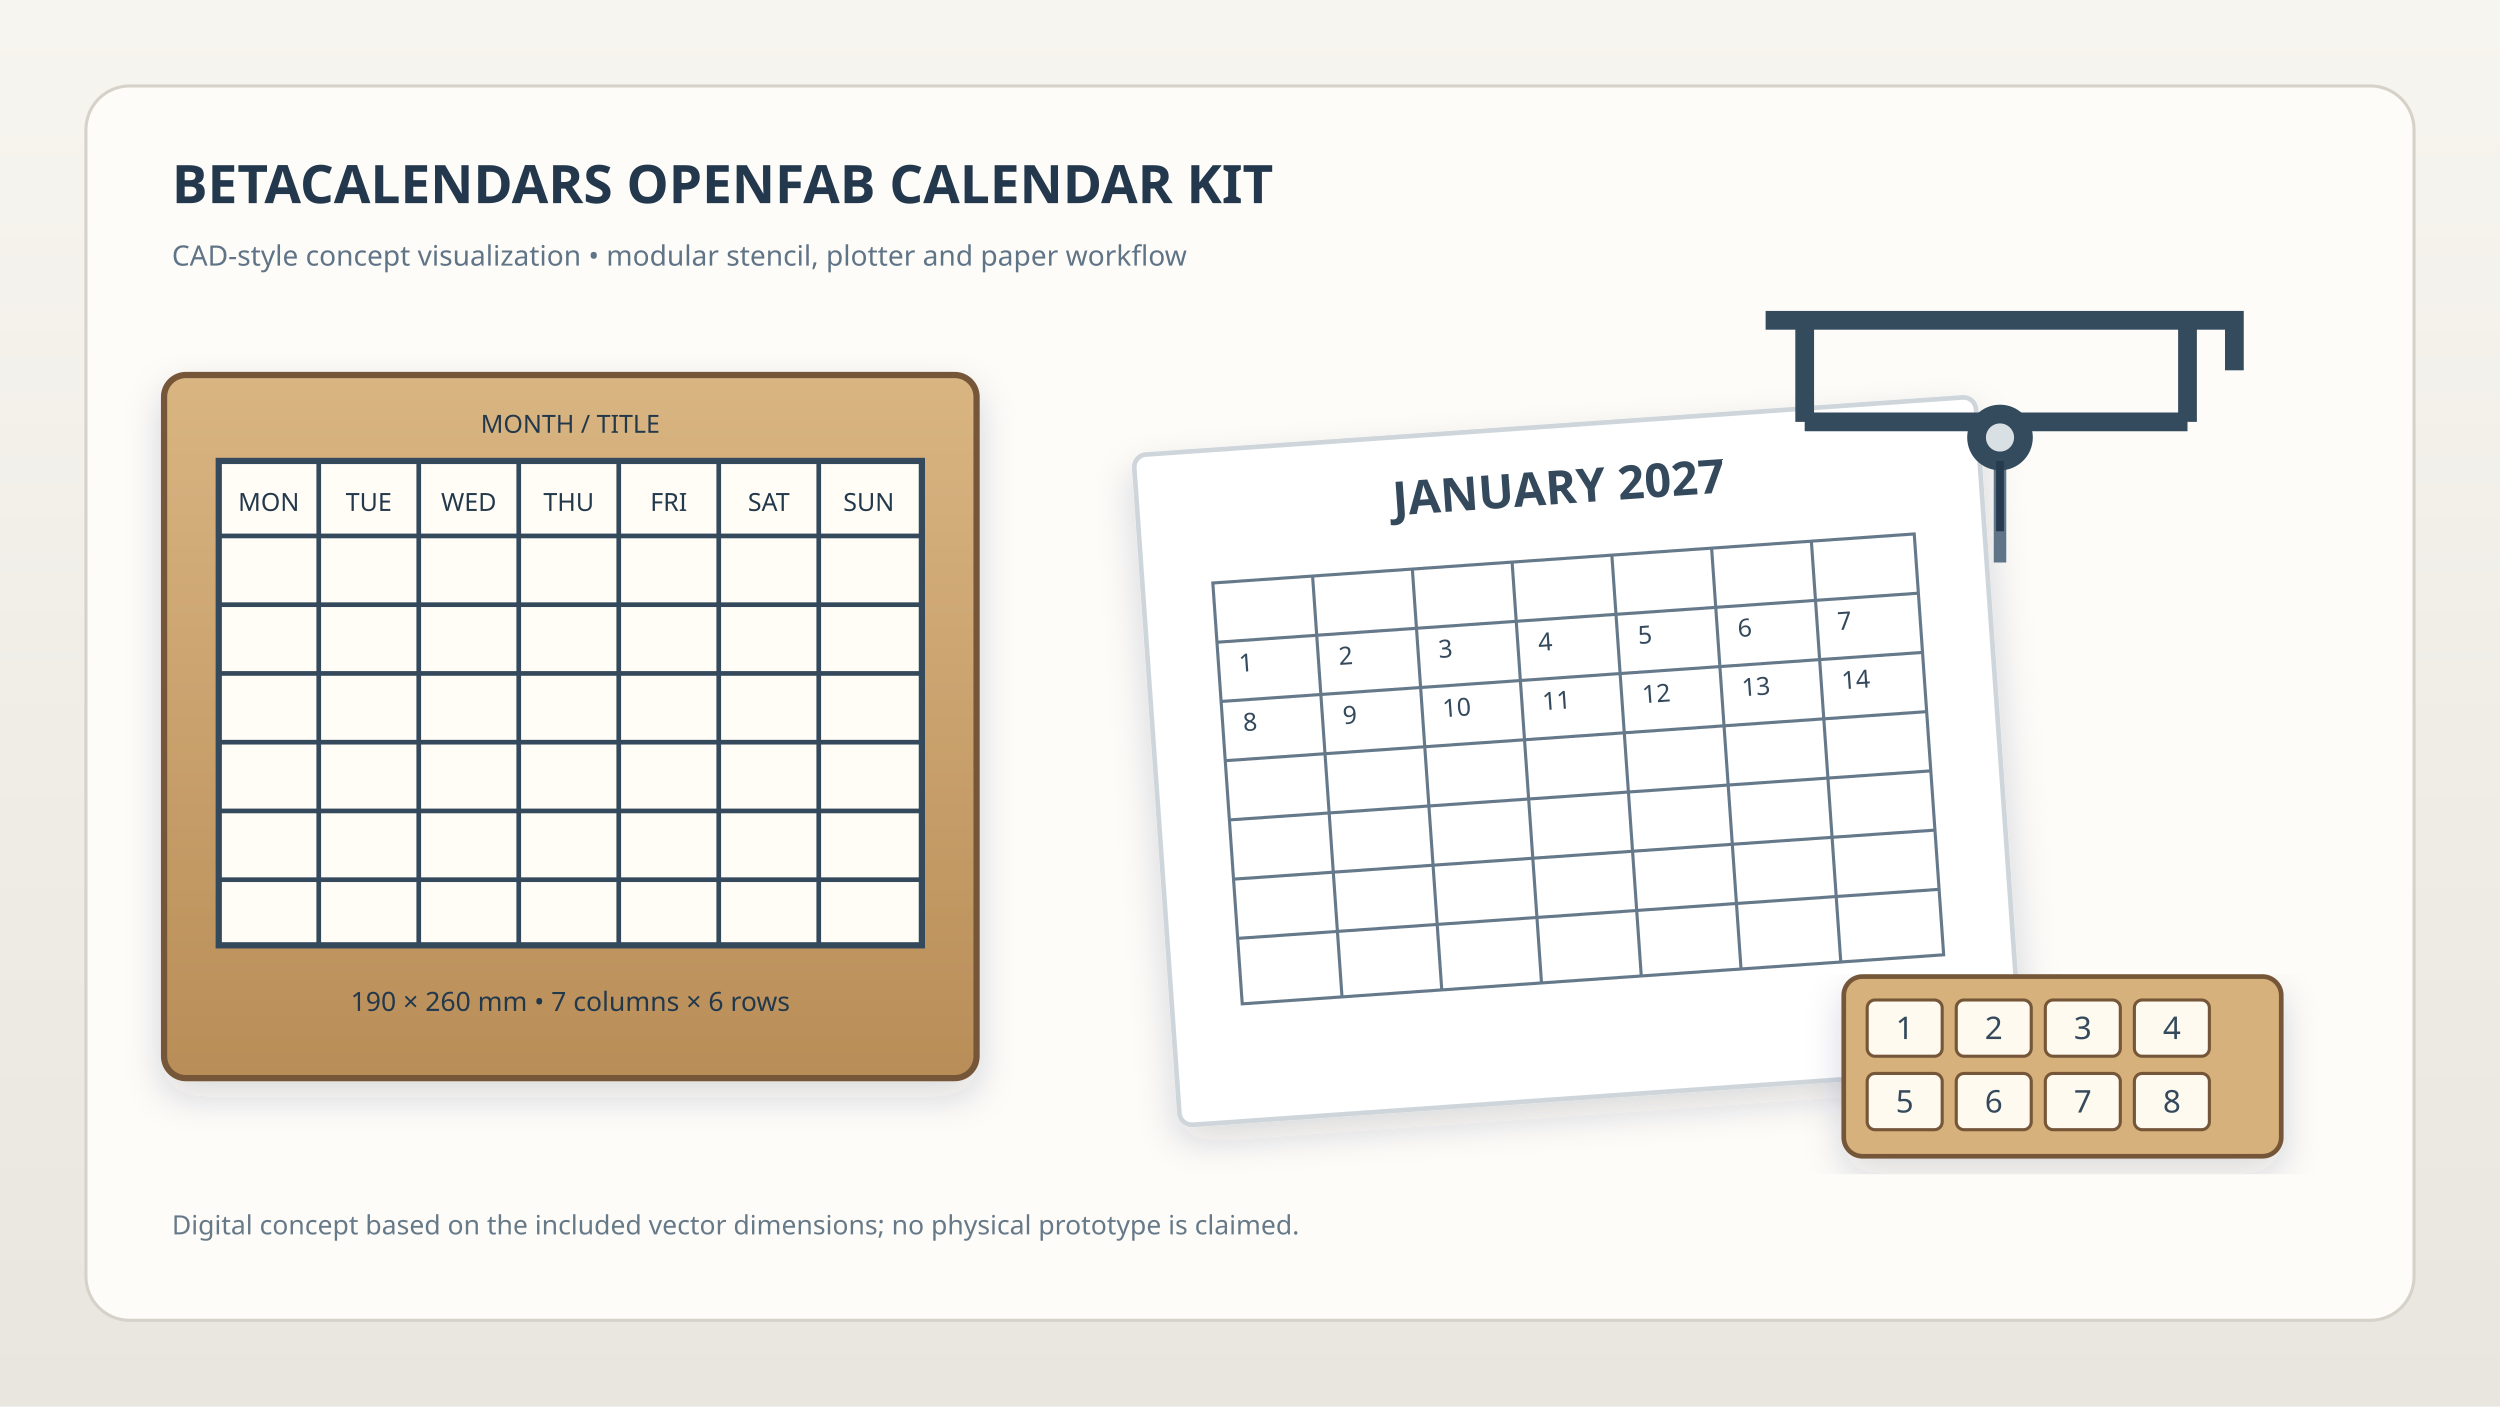
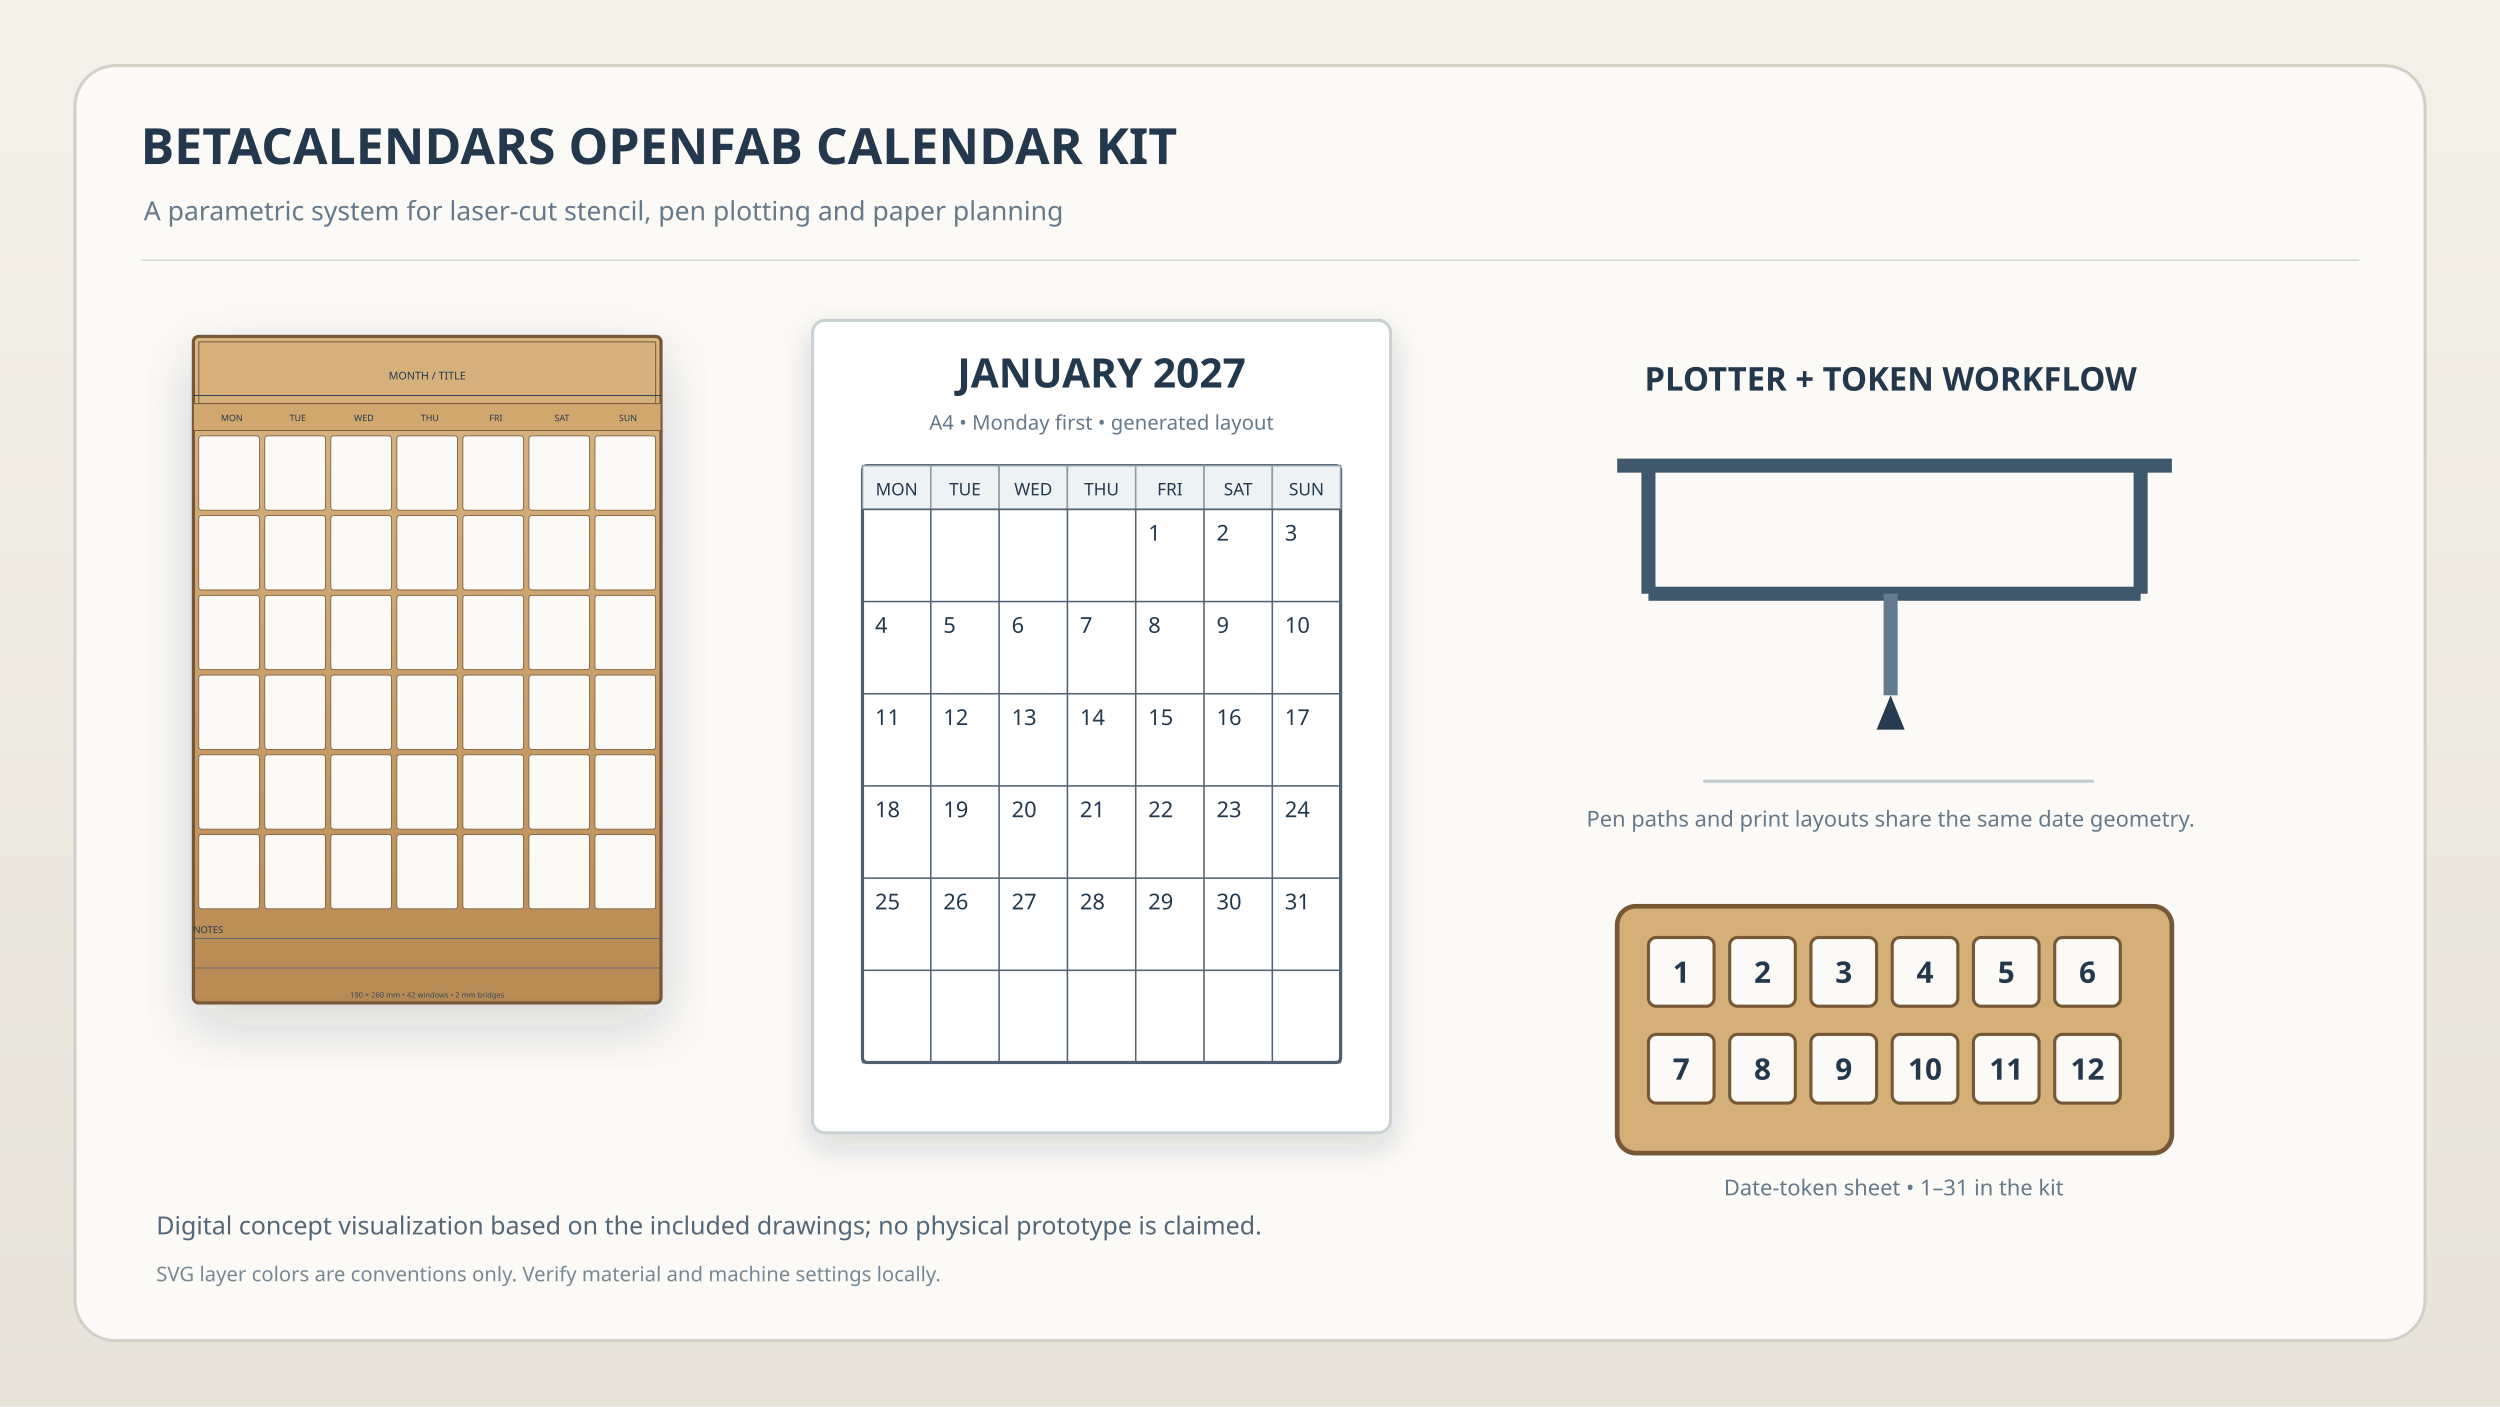
<svg xmlns="http://www.w3.org/2000/svg" width="1600" height="900" viewBox="0 0 1600 900">
  <defs>
    <linearGradient id="bg" x2="0" y2="1">
-       <stop stop-color="#f7f5ef" />
-       <stop offset="1" stop-color="#e9e6df" />
+       <stop stop-color="#f4f1e9" />
+       <stop offset="1" stop-color="#e7e3d9" />
    </linearGradient>
    <linearGradient id="wood" x2="0" y2="1">
-       <stop stop-color="#d9b582" />
-       <stop offset="1" stop-color="#b98d57" />
+       <stop stop-color="#d9b783" />
+       <stop offset="1" stop-color="#b88a53" />
    </linearGradient>
    <filter id="shadow">
-       <feDropShadow dx="0" dy="10" stdDeviation="12" flood-color="#23384d" flood-opacity=".16" />
+       <feDropShadow dx="0" dy="8" stdDeviation="10" flood-color="#203246" flood-opacity=".17" />
    </filter>
  </defs>
  <rect width="1600" height="900" fill="url(#bg)" />
-   <rect x="55" y="55" width="1490" height="790" rx="28" fill="#fdfcf8" stroke="#d6d2c9" stroke-width="2" />
-   <text x="110" y="130" font-family="sans-serif" font-size="34" font-weight="700" fill="#23384d">BETACALENDARS OPENFAB CALENDAR KIT</text>
-   <text x="110" y="170" font-family="sans-serif" font-size="18" fill="#607487">CAD-style concept visualization • modular stencil, plotter and paper workflow</text>
-   <g filter="url(#shadow)" transform="translate(105 240)">
-     <rect width="520" height="450" rx="14" fill="url(#wood)" stroke="#755738" stroke-width="4" />
-     <rect x="35" y="55" width="450" height="310" fill="#fffdf6" stroke="#344a5d" stroke-width="4" />
-     <text x="260" y="37" text-anchor="middle" font-family="sans-serif" font-size="16" fill="#24384b">MONTH / TITLE</text>
-     <g stroke="#344a5d" stroke-width="3">
-       <path d="M99 55v310M163 55v310M227 55v310M291 55v310M355 55v310M419 55v310M35 103h450M35 147h450M35 191h450M35 235h450M35 279h450M35 323h450" />
+   <rect x="48" y="42" width="1504" height="816" rx="26" fill="#fbfaf6" stroke="#d3d0c8" stroke-width="2" />
+   <text x="90" y="105" font-family="sans-serif" font-size="32" font-weight="700" fill="#24384d">BETACALENDARS OPENFAB CALENDAR KIT</text>
+   <text x="92" y="141" font-family="sans-serif" font-size="17" fill="#65798a">A parametric system for laser-cut stencil, pen plotting and paper planning</text>
+   <rect x="90" y="166" width="1420" height="1" fill="#d7d9d7" />
+   <g transform="translate(110 205) scale(1.72)" filter="url(#shadow)">
+     <rect x="8" y="6" width="174" height="248" rx="2" fill="url(#wood)" stroke="#765837" stroke-width="1.2" />
+     <rect x="10" y="8" width="170" height="23" fill="#d7b17b" stroke="#856742" stroke-width=".45" />
+     <text x="95" y="22" text-anchor="middle" font-family="sans-serif" font-size="4" fill="#24384d">MONTH / TITLE</text>
+     <line x1="8" y1="28" x2="182" y2="28" stroke="#24384d" stroke-width=".35" />
+     <rect x="8" y="31" width="174" height="10" fill="#d0a76d" stroke="#765837" stroke-width=".35" />
+     <text x="22.286" y="37.5" text-anchor="middle" font-family="sans-serif" font-size="3.3" fill="#24384d">MON</text>
+     <text x="46.857" y="37.5" text-anchor="middle" font-family="sans-serif" font-size="3.3" fill="#24384d">TUE</text>
+     <text x="71.429" y="37.5" text-anchor="middle" font-family="sans-serif" font-size="3.3" fill="#24384d">WED</text>
+     <text x="96" y="37.5" text-anchor="middle" font-family="sans-serif" font-size="3.3" fill="#24384d">THU</text>
+     <text x="120.571" y="37.5" text-anchor="middle" font-family="sans-serif" font-size="3.3" fill="#24384d">FRI</text>
+     <text x="145.143" y="37.5" text-anchor="middle" font-family="sans-serif" font-size="3.3" fill="#24384d">SAT</text>
+     <text x="169.714" y="37.5" text-anchor="middle" font-family="sans-serif" font-size="3.3" fill="#24384d">SUN</text>
+     <rect x="10" y="43" width="22.571" height="27.667" rx="1" fill="#fbfaf6" stroke="#765837" stroke-width=".3" />
+     <rect x="34.571" y="43" width="22.571" height="27.667" rx="1" fill="#fbfaf6" stroke="#765837" stroke-width=".3" />
+     <rect x="59.143" y="43" width="22.571" height="27.667" rx="1" fill="#fbfaf6" stroke="#765837" stroke-width=".3" />
+     <rect x="83.714" y="43" width="22.571" height="27.667" rx="1" fill="#fbfaf6" stroke="#765837" stroke-width=".3" />
+     <rect x="108.286" y="43" width="22.571" height="27.667" rx="1" fill="#fbfaf6" stroke="#765837" stroke-width=".3" />
+     <rect x="132.857" y="43" width="22.571" height="27.667" rx="1" fill="#fbfaf6" stroke="#765837" stroke-width=".3" />
+     <rect x="157.429" y="43" width="22.571" height="27.667" rx="1" fill="#fbfaf6" stroke="#765837" stroke-width=".3" />
+     <rect x="10" y="72.667" width="22.571" height="27.667" rx="1" fill="#fbfaf6" stroke="#765837" stroke-width=".3" />
+     <rect x="34.571" y="72.667" width="22.571" height="27.667" rx="1" fill="#fbfaf6" stroke="#765837" stroke-width=".3" />
+     <rect x="59.143" y="72.667" width="22.571" height="27.667" rx="1" fill="#fbfaf6" stroke="#765837" stroke-width=".3" />
+     <rect x="83.714" y="72.667" width="22.571" height="27.667" rx="1" fill="#fbfaf6" stroke="#765837" stroke-width=".3" />
+     <rect x="108.286" y="72.667" width="22.571" height="27.667" rx="1" fill="#fbfaf6" stroke="#765837" stroke-width=".3" />
+     <rect x="132.857" y="72.667" width="22.571" height="27.667" rx="1" fill="#fbfaf6" stroke="#765837" stroke-width=".3" />
+     <rect x="157.429" y="72.667" width="22.571" height="27.667" rx="1" fill="#fbfaf6" stroke="#765837" stroke-width=".3" />
+     <rect x="10" y="102.333" width="22.571" height="27.667" rx="1" fill="#fbfaf6" stroke="#765837" stroke-width=".3" />
+     <rect x="34.571" y="102.333" width="22.571" height="27.667" rx="1" fill="#fbfaf6" stroke="#765837" stroke-width=".3" />
+     <rect x="59.143" y="102.333" width="22.571" height="27.667" rx="1" fill="#fbfaf6" stroke="#765837" stroke-width=".3" />
+     <rect x="83.714" y="102.333" width="22.571" height="27.667" rx="1" fill="#fbfaf6" stroke="#765837" stroke-width=".3" />
+     <rect x="108.286" y="102.333" width="22.571" height="27.667" rx="1" fill="#fbfaf6" stroke="#765837" stroke-width=".3" />
+     <rect x="132.857" y="102.333" width="22.571" height="27.667" rx="1" fill="#fbfaf6" stroke="#765837" stroke-width=".3" />
+     <rect x="157.429" y="102.333" width="22.571" height="27.667" rx="1" fill="#fbfaf6" stroke="#765837" stroke-width=".3" />
+     <rect x="10" y="132" width="22.571" height="27.667" rx="1" fill="#fbfaf6" stroke="#765837" stroke-width=".3" />
+     <rect x="34.571" y="132" width="22.571" height="27.667" rx="1" fill="#fbfaf6" stroke="#765837" stroke-width=".3" />
+     <rect x="59.143" y="132" width="22.571" height="27.667" rx="1" fill="#fbfaf6" stroke="#765837" stroke-width=".3" />
+     <rect x="83.714" y="132" width="22.571" height="27.667" rx="1" fill="#fbfaf6" stroke="#765837" stroke-width=".3" />
+     <rect x="108.286" y="132" width="22.571" height="27.667" rx="1" fill="#fbfaf6" stroke="#765837" stroke-width=".3" />
+     <rect x="132.857" y="132" width="22.571" height="27.667" rx="1" fill="#fbfaf6" stroke="#765837" stroke-width=".3" />
+     <rect x="157.429" y="132" width="22.571" height="27.667" rx="1" fill="#fbfaf6" stroke="#765837" stroke-width=".3" />
+     <rect x="10" y="161.667" width="22.571" height="27.667" rx="1" fill="#fbfaf6" stroke="#765837" stroke-width=".3" />
+     <rect x="34.571" y="161.667" width="22.571" height="27.667" rx="1" fill="#fbfaf6" stroke="#765837" stroke-width=".3" />
+     <rect x="59.143" y="161.667" width="22.571" height="27.667" rx="1" fill="#fbfaf6" stroke="#765837" stroke-width=".3" />
+     <rect x="83.714" y="161.667" width="22.571" height="27.667" rx="1" fill="#fbfaf6" stroke="#765837" stroke-width=".3" />
+     <rect x="108.286" y="161.667" width="22.571" height="27.667" rx="1" fill="#fbfaf6" stroke="#765837" stroke-width=".3" />
+     <rect x="132.857" y="161.667" width="22.571" height="27.667" rx="1" fill="#fbfaf6" stroke="#765837" stroke-width=".3" />
+     <rect x="157.429" y="161.667" width="22.571" height="27.667" rx="1" fill="#fbfaf6" stroke="#765837" stroke-width=".3" />
+     <rect x="10" y="191.333" width="22.571" height="27.667" rx="1" fill="#fbfaf6" stroke="#765837" stroke-width=".3" />
+     <rect x="34.571" y="191.333" width="22.571" height="27.667" rx="1" fill="#fbfaf6" stroke="#765837" stroke-width=".3" />
+     <rect x="59.143" y="191.333" width="22.571" height="27.667" rx="1" fill="#fbfaf6" stroke="#765837" stroke-width=".3" />
+     <rect x="83.714" y="191.333" width="22.571" height="27.667" rx="1" fill="#fbfaf6" stroke="#765837" stroke-width=".3" />
+     <rect x="108.286" y="191.333" width="22.571" height="27.667" rx="1" fill="#fbfaf6" stroke="#765837" stroke-width=".3" />
+     <rect x="132.857" y="191.333" width="22.571" height="27.667" rx="1" fill="#fbfaf6" stroke="#765837" stroke-width=".3" />
+     <rect x="157.429" y="191.333" width="22.571" height="27.667" rx="1" fill="#fbfaf6" stroke="#765837" stroke-width=".3" />
+     <text x="8" y="228" font-family="sans-serif" font-size="3.5" fill="#24384d">NOTES</text>
+     <line x1="8" y1="230" x2="182" y2="230" stroke="#496073" stroke-width=".3" />
+     <line x1="8" y1="241" x2="182" y2="241" stroke="#496073" stroke-width=".3" />
+     <text x="95" y="252" text-anchor="middle" font-family="sans-serif" font-size="2.8" fill="#344a5d">190 × 260 mm • 42 windows • 2 mm bridges</text>
+   </g>
+   <g filter="url(#shadow)">
+     <rect x="520" y="205" width="370" height="520" rx="8" fill="#fff" stroke="#c9d1d5" stroke-width="2" />
+     <text x="705" y="248" text-anchor="middle" font-family="sans-serif" font-size="26" font-weight="600" fill="#24384d">JANUARY 2027</text>
+     <text x="705" y="275" text-anchor="middle" font-family="sans-serif" font-size="13" fill="#65798a">A4 • Monday first • generated layout</text>
+     <rect x="552" y="298" width="306" height="382" rx="3" fill="#fff" stroke="#41566a" stroke-width="2" />
+     <rect x="552.000" y="298" width="43.714" height="28" fill="#edf2f5" stroke="#8d9ca7" stroke-width="1" />
+     <text x="573.857" y="317" text-anchor="middle" font-family="sans-serif" font-size="11" fill="#24384d">MON</text>
+     <rect x="595.714" y="298" width="43.714" height="28" fill="#edf2f5" stroke="#8d9ca7" stroke-width="1" />
+     <text x="617.571" y="317" text-anchor="middle" font-family="sans-serif" font-size="11" fill="#24384d">TUE</text>
+     <rect x="639.429" y="298" width="43.714" height="28" fill="#edf2f5" stroke="#8d9ca7" stroke-width="1" />
+     <text x="661.286" y="317" text-anchor="middle" font-family="sans-serif" font-size="11" fill="#24384d">WED</text>
+     <rect x="683.143" y="298" width="43.714" height="28" fill="#edf2f5" stroke="#8d9ca7" stroke-width="1" />
+     <text x="705.000" y="317" text-anchor="middle" font-family="sans-serif" font-size="11" fill="#24384d">THU</text>
+     <rect x="726.857" y="298" width="43.714" height="28" fill="#edf2f5" stroke="#8d9ca7" stroke-width="1" />
+     <text x="748.714" y="317" text-anchor="middle" font-family="sans-serif" font-size="11" fill="#24384d">FRI</text>
+     <rect x="770.571" y="298" width="43.714" height="28" fill="#edf2f5" stroke="#8d9ca7" stroke-width="1" />
+     <text x="792.429" y="317" text-anchor="middle" font-family="sans-serif" font-size="11" fill="#24384d">SAT</text>
+     <rect x="814.286" y="298" width="43.714" height="28" fill="#edf2f5" stroke="#8d9ca7" stroke-width="1" />
+     <text x="836.143" y="317" text-anchor="middle" font-family="sans-serif" font-size="11" fill="#24384d">SUN</text>
+     <path d="M552.000 326V680" stroke="#536574" stroke-width="1" />
+     <path d="M595.714 326V680" stroke="#536574" stroke-width="1" />
+     <path d="M639.429 326V680" stroke="#536574" stroke-width="1" />
+     <path d="M683.143 326V680" stroke="#536574" stroke-width="1" />
+     <path d="M726.857 326V680" stroke="#536574" stroke-width="1" />
+     <path d="M770.571 326V680" stroke="#536574" stroke-width="1" />
+     <path d="M814.286 326V680" stroke="#536574" stroke-width="1" />
+     <path d="M858.000 326V680" stroke="#536574" stroke-width="1" />
+     <path d="M552 326.000H858" stroke="#536574" stroke-width="1" />
+     <path d="M552 385.000H858" stroke="#536574" stroke-width="1" />
+     <path d="M552 444.000H858" stroke="#536574" stroke-width="1" />
+     <path d="M552 503.000H858" stroke="#536574" stroke-width="1" />
+     <path d="M552 562.000H858" stroke="#536574" stroke-width="1" />
+     <path d="M552 621.000H858" stroke="#536574" stroke-width="1" />
+     <path d="M552 680.000H858" stroke="#536574" stroke-width="1" />
+     <path d="M552 680H858" stroke="#536574" stroke-width="1" />
+     <text x="734.857" y="346.000" font-family="sans-serif" font-size="14" fill="#24384d">1</text>
+     <text x="778.571" y="346.000" font-family="sans-serif" font-size="14" fill="#24384d">2</text>
+     <text x="822.286" y="346.000" font-family="sans-serif" font-size="14" fill="#24384d">3</text>
+     <text x="560.000" y="405.000" font-family="sans-serif" font-size="14" fill="#24384d">4</text>
+     <text x="603.714" y="405.000" font-family="sans-serif" font-size="14" fill="#24384d">5</text>
+     <text x="647.429" y="405.000" font-family="sans-serif" font-size="14" fill="#24384d">6</text>
+     <text x="691.143" y="405.000" font-family="sans-serif" font-size="14" fill="#24384d">7</text>
+     <text x="734.857" y="405.000" font-family="sans-serif" font-size="14" fill="#24384d">8</text>
+     <text x="778.571" y="405.000" font-family="sans-serif" font-size="14" fill="#24384d">9</text>
+     <text x="822.286" y="405.000" font-family="sans-serif" font-size="14" fill="#24384d">10</text>
+     <text x="560.000" y="464.000" font-family="sans-serif" font-size="14" fill="#24384d">11</text>
+     <text x="603.714" y="464.000" font-family="sans-serif" font-size="14" fill="#24384d">12</text>
+     <text x="647.429" y="464.000" font-family="sans-serif" font-size="14" fill="#24384d">13</text>
+     <text x="691.143" y="464.000" font-family="sans-serif" font-size="14" fill="#24384d">14</text>
+     <text x="734.857" y="464.000" font-family="sans-serif" font-size="14" fill="#24384d">15</text>
+     <text x="778.571" y="464.000" font-family="sans-serif" font-size="14" fill="#24384d">16</text>
+     <text x="822.286" y="464.000" font-family="sans-serif" font-size="14" fill="#24384d">17</text>
+     <text x="560.000" y="523.000" font-family="sans-serif" font-size="14" fill="#24384d">18</text>
+     <text x="603.714" y="523.000" font-family="sans-serif" font-size="14" fill="#24384d">19</text>
+     <text x="647.429" y="523.000" font-family="sans-serif" font-size="14" fill="#24384d">20</text>
+     <text x="691.143" y="523.000" font-family="sans-serif" font-size="14" fill="#24384d">21</text>
+     <text x="734.857" y="523.000" font-family="sans-serif" font-size="14" fill="#24384d">22</text>
+     <text x="778.571" y="523.000" font-family="sans-serif" font-size="14" fill="#24384d">23</text>
+     <text x="822.286" y="523.000" font-family="sans-serif" font-size="14" fill="#24384d">24</text>
+     <text x="560.000" y="582.000" font-family="sans-serif" font-size="14" fill="#24384d">25</text>
+     <text x="603.714" y="582.000" font-family="sans-serif" font-size="14" fill="#24384d">26</text>
+     <text x="647.429" y="582.000" font-family="sans-serif" font-size="14" fill="#24384d">27</text>
+     <text x="691.143" y="582.000" font-family="sans-serif" font-size="14" fill="#24384d">28</text>
+     <text x="734.857" y="582.000" font-family="sans-serif" font-size="14" fill="#24384d">29</text>
+     <text x="778.571" y="582.000" font-family="sans-serif" font-size="14" fill="#24384d">30</text>
+     <text x="822.286" y="582.000" font-family="sans-serif" font-size="14" fill="#24384d">31</text>
+   </g>
+   <g transform="translate(1000 250)">
+     <text x="210" y="0" text-anchor="middle" font-family="sans-serif" font-size="21" font-weight="600" fill="#24384d">PLOTTER + TOKEN WORKFLOW</text>
+     <g stroke="#40586b" stroke-width="9" fill="none">
+       <path d="M35 48H390M55 48V130M370 48V130M55 130H370" />
    </g>
-     <g fill="#24384b" font-family="sans-serif" font-size="16" text-anchor="middle">
-       <text x="67" y="87">MON</text>
-       <text x="131" y="87">TUE</text>
-       <text x="195" y="87">WED</text>
-       <text x="259" y="87">THU</text>
-       <text x="323" y="87">FRI</text>
-       <text x="387" y="87">SAT</text>
-       <text x="451" y="87">SUN</text>
-     </g>
-     <text x="260" y="407" text-anchor="middle" font-family="sans-serif" font-size="17" fill="#24384b">190 × 260 mm • 7 columns × 6 rows</text>
+     <path d="M210 130V195" stroke="#647b8d" stroke-width="9" />
+     <path d="M210 195l-9 22h18z" fill="#263b50" />
+     <path d="M90 250h250" stroke="#c1cbd0" stroke-width="2" />
+     <text x="210" y="279" text-anchor="middle" font-family="sans-serif" font-size="14" fill="#65798a">Pen paths and print layouts share the same date geometry.</text>
+     <rect x="35" y="330" width="355" height="158" rx="12" fill="#d5af78" stroke="#765837" stroke-width="3" />
+     <rect x="55" y="350" width="42" height="44" rx="5" fill="#fbfaf6" stroke="#765837" stroke-width="2" />
+     <text x="76" y="379" text-anchor="middle" font-family="sans-serif" font-size="19" font-weight="600" fill="#24384d">1</text>
+     <rect x="107" y="350" width="42" height="44" rx="5" fill="#fbfaf6" stroke="#765837" stroke-width="2" />
+     <text x="128" y="379" text-anchor="middle" font-family="sans-serif" font-size="19" font-weight="600" fill="#24384d">2</text>
+     <rect x="159" y="350" width="42" height="44" rx="5" fill="#fbfaf6" stroke="#765837" stroke-width="2" />
+     <text x="180" y="379" text-anchor="middle" font-family="sans-serif" font-size="19" font-weight="600" fill="#24384d">3</text>
+     <rect x="211" y="350" width="42" height="44" rx="5" fill="#fbfaf6" stroke="#765837" stroke-width="2" />
+     <text x="232" y="379" text-anchor="middle" font-family="sans-serif" font-size="19" font-weight="600" fill="#24384d">4</text>
+     <rect x="263" y="350" width="42" height="44" rx="5" fill="#fbfaf6" stroke="#765837" stroke-width="2" />
+     <text x="284" y="379" text-anchor="middle" font-family="sans-serif" font-size="19" font-weight="600" fill="#24384d">5</text>
+     <rect x="315" y="350" width="42" height="44" rx="5" fill="#fbfaf6" stroke="#765837" stroke-width="2" />
+     <text x="336" y="379" text-anchor="middle" font-family="sans-serif" font-size="19" font-weight="600" fill="#24384d">6</text>
+     <rect x="55" y="412" width="42" height="44" rx="5" fill="#fbfaf6" stroke="#765837" stroke-width="2" />
+     <text x="76" y="441" text-anchor="middle" font-family="sans-serif" font-size="19" font-weight="600" fill="#24384d">7</text>
+     <rect x="107" y="412" width="42" height="44" rx="5" fill="#fbfaf6" stroke="#765837" stroke-width="2" />
+     <text x="128" y="441" text-anchor="middle" font-family="sans-serif" font-size="19" font-weight="600" fill="#24384d">8</text>
+     <rect x="159" y="412" width="42" height="44" rx="5" fill="#fbfaf6" stroke="#765837" stroke-width="2" />
+     <text x="180" y="441" text-anchor="middle" font-family="sans-serif" font-size="19" font-weight="600" fill="#24384d">9</text>
+     <rect x="211" y="412" width="42" height="44" rx="5" fill="#fbfaf6" stroke="#765837" stroke-width="2" />
+     <text x="232" y="441" text-anchor="middle" font-family="sans-serif" font-size="19" font-weight="600" fill="#24384d">10</text>
+     <rect x="263" y="412" width="42" height="44" rx="5" fill="#fbfaf6" stroke="#765837" stroke-width="2" />
+     <text x="284" y="441" text-anchor="middle" font-family="sans-serif" font-size="19" font-weight="600" fill="#24384d">11</text>
+     <rect x="315" y="412" width="42" height="44" rx="5" fill="#fbfaf6" stroke="#765837" stroke-width="2" />
+     <text x="336" y="441" text-anchor="middle" font-family="sans-serif" font-size="19" font-weight="600" fill="#24384d">12</text>
+     <text x="212" y="515" text-anchor="middle" font-family="sans-serif" font-size="14" fill="#65798a">Date-token sheet • 1–31 in the kit</text>
  </g>
-   <g filter="url(#shadow)" transform="translate(740 270) rotate(-4 300 220)">
-     <rect width="540" height="430" rx="8" fill="#fff" stroke="#ced6db" stroke-width="3" />
-     <text x="270" y="50" text-anchor="middle" font-family="sans-serif" font-size="30" font-weight="600" fill="#344a5d">JANUARY 2027</text>
-     <g transform="translate(45 85)" fill="none" stroke="#65798a" stroke-width="2">
-       <rect width="450" height="270" />
-       <path d="M64 0v270M128 0v270M192 0v270M256 0v270M320 0v270M384 0v270M0 38h450M0 76h450M0 114h450M0 152h450M0 190h450M0 228h450" />
-     </g>
-     <g fill="#344a5d" font-family="sans-serif" font-size="16">
-       <text x="58" y="143">1</text>
-       <text x="122" y="143">2</text>
-       <text x="186" y="143">3</text>
-       <text x="250" y="143">4</text>
-       <text x="314" y="143">5</text>
-       <text x="378" y="143">6</text>
-       <text x="442" y="143">7</text>
-       <text x="58" y="181">8</text>
-       <text x="122" y="181">9</text>
-       <text x="186" y="181">10</text>
-       <text x="250" y="181">11</text>
-       <text x="314" y="181">12</text>
-       <text x="378" y="181">13</text>
-       <text x="442" y="181">14</text>
-     </g>
-   </g>
-   <g transform="translate(1130 195)" stroke="#344a5d" stroke-width="12" fill="none">
-     <path d="M0 10h300v32M25 10v65M270 10v65M25 75h245" />
-     <path d="M150 75v90" stroke="#607487" stroke-width="8" />
-     <circle cx="150" cy="85" r="15" fill="#d9e0e4" />
-     <path d="M150 100v45" stroke="#263b50" stroke-width="5" />
-   </g>
-   <g transform="translate(1180 625)" filter="url(#shadow)">
-     <rect width="280" height="115" rx="12" fill="#d7b17b" stroke="#755738" stroke-width="3" />
-     <g fill="#fffaf0" stroke="#755738" stroke-width="2">
-       <rect x="15" y="15" width="48" height="36" rx="5" />
-       <rect x="72" y="15" width="48" height="36" rx="5" />
-       <rect x="129" y="15" width="48" height="36" rx="5" />
-       <rect x="186" y="15" width="48" height="36" rx="5" />
-       <rect x="15" y="62" width="48" height="36" rx="5" />
-       <rect x="72" y="62" width="48" height="36" rx="5" />
-       <rect x="129" y="62" width="48" height="36" rx="5" />
-       <rect x="186" y="62" width="48" height="36" rx="5" />
-     </g>
-     <g fill="#344a5d" font-family="sans-serif" font-size="20" text-anchor="middle">
-       <text x="39" y="40">1</text>
-       <text x="96" y="40">2</text>
-       <text x="153" y="40">3</text>
-       <text x="210" y="40">4</text>
-       <text x="39" y="87">5</text>
-       <text x="96" y="87">6</text>
-       <text x="153" y="87">7</text>
-       <text x="210" y="87">8</text>
-     </g>
-   </g>
-   <text x="110" y="790" font-family="sans-serif" font-size="17" fill="#667989">Digital concept based on the included vector dimensions; no physical prototype is claimed.</text>
+   <text x="100" y="790" font-family="sans-serif" font-size="16" fill="#536779">Digital concept visualization based on the included drawings; no physical prototype is claimed.</text>
+   <text x="100" y="820" font-family="sans-serif" font-size="13" fill="#778894">SVG layer colors are conventions only. Verify material and machine settings locally.</text>
</svg>
